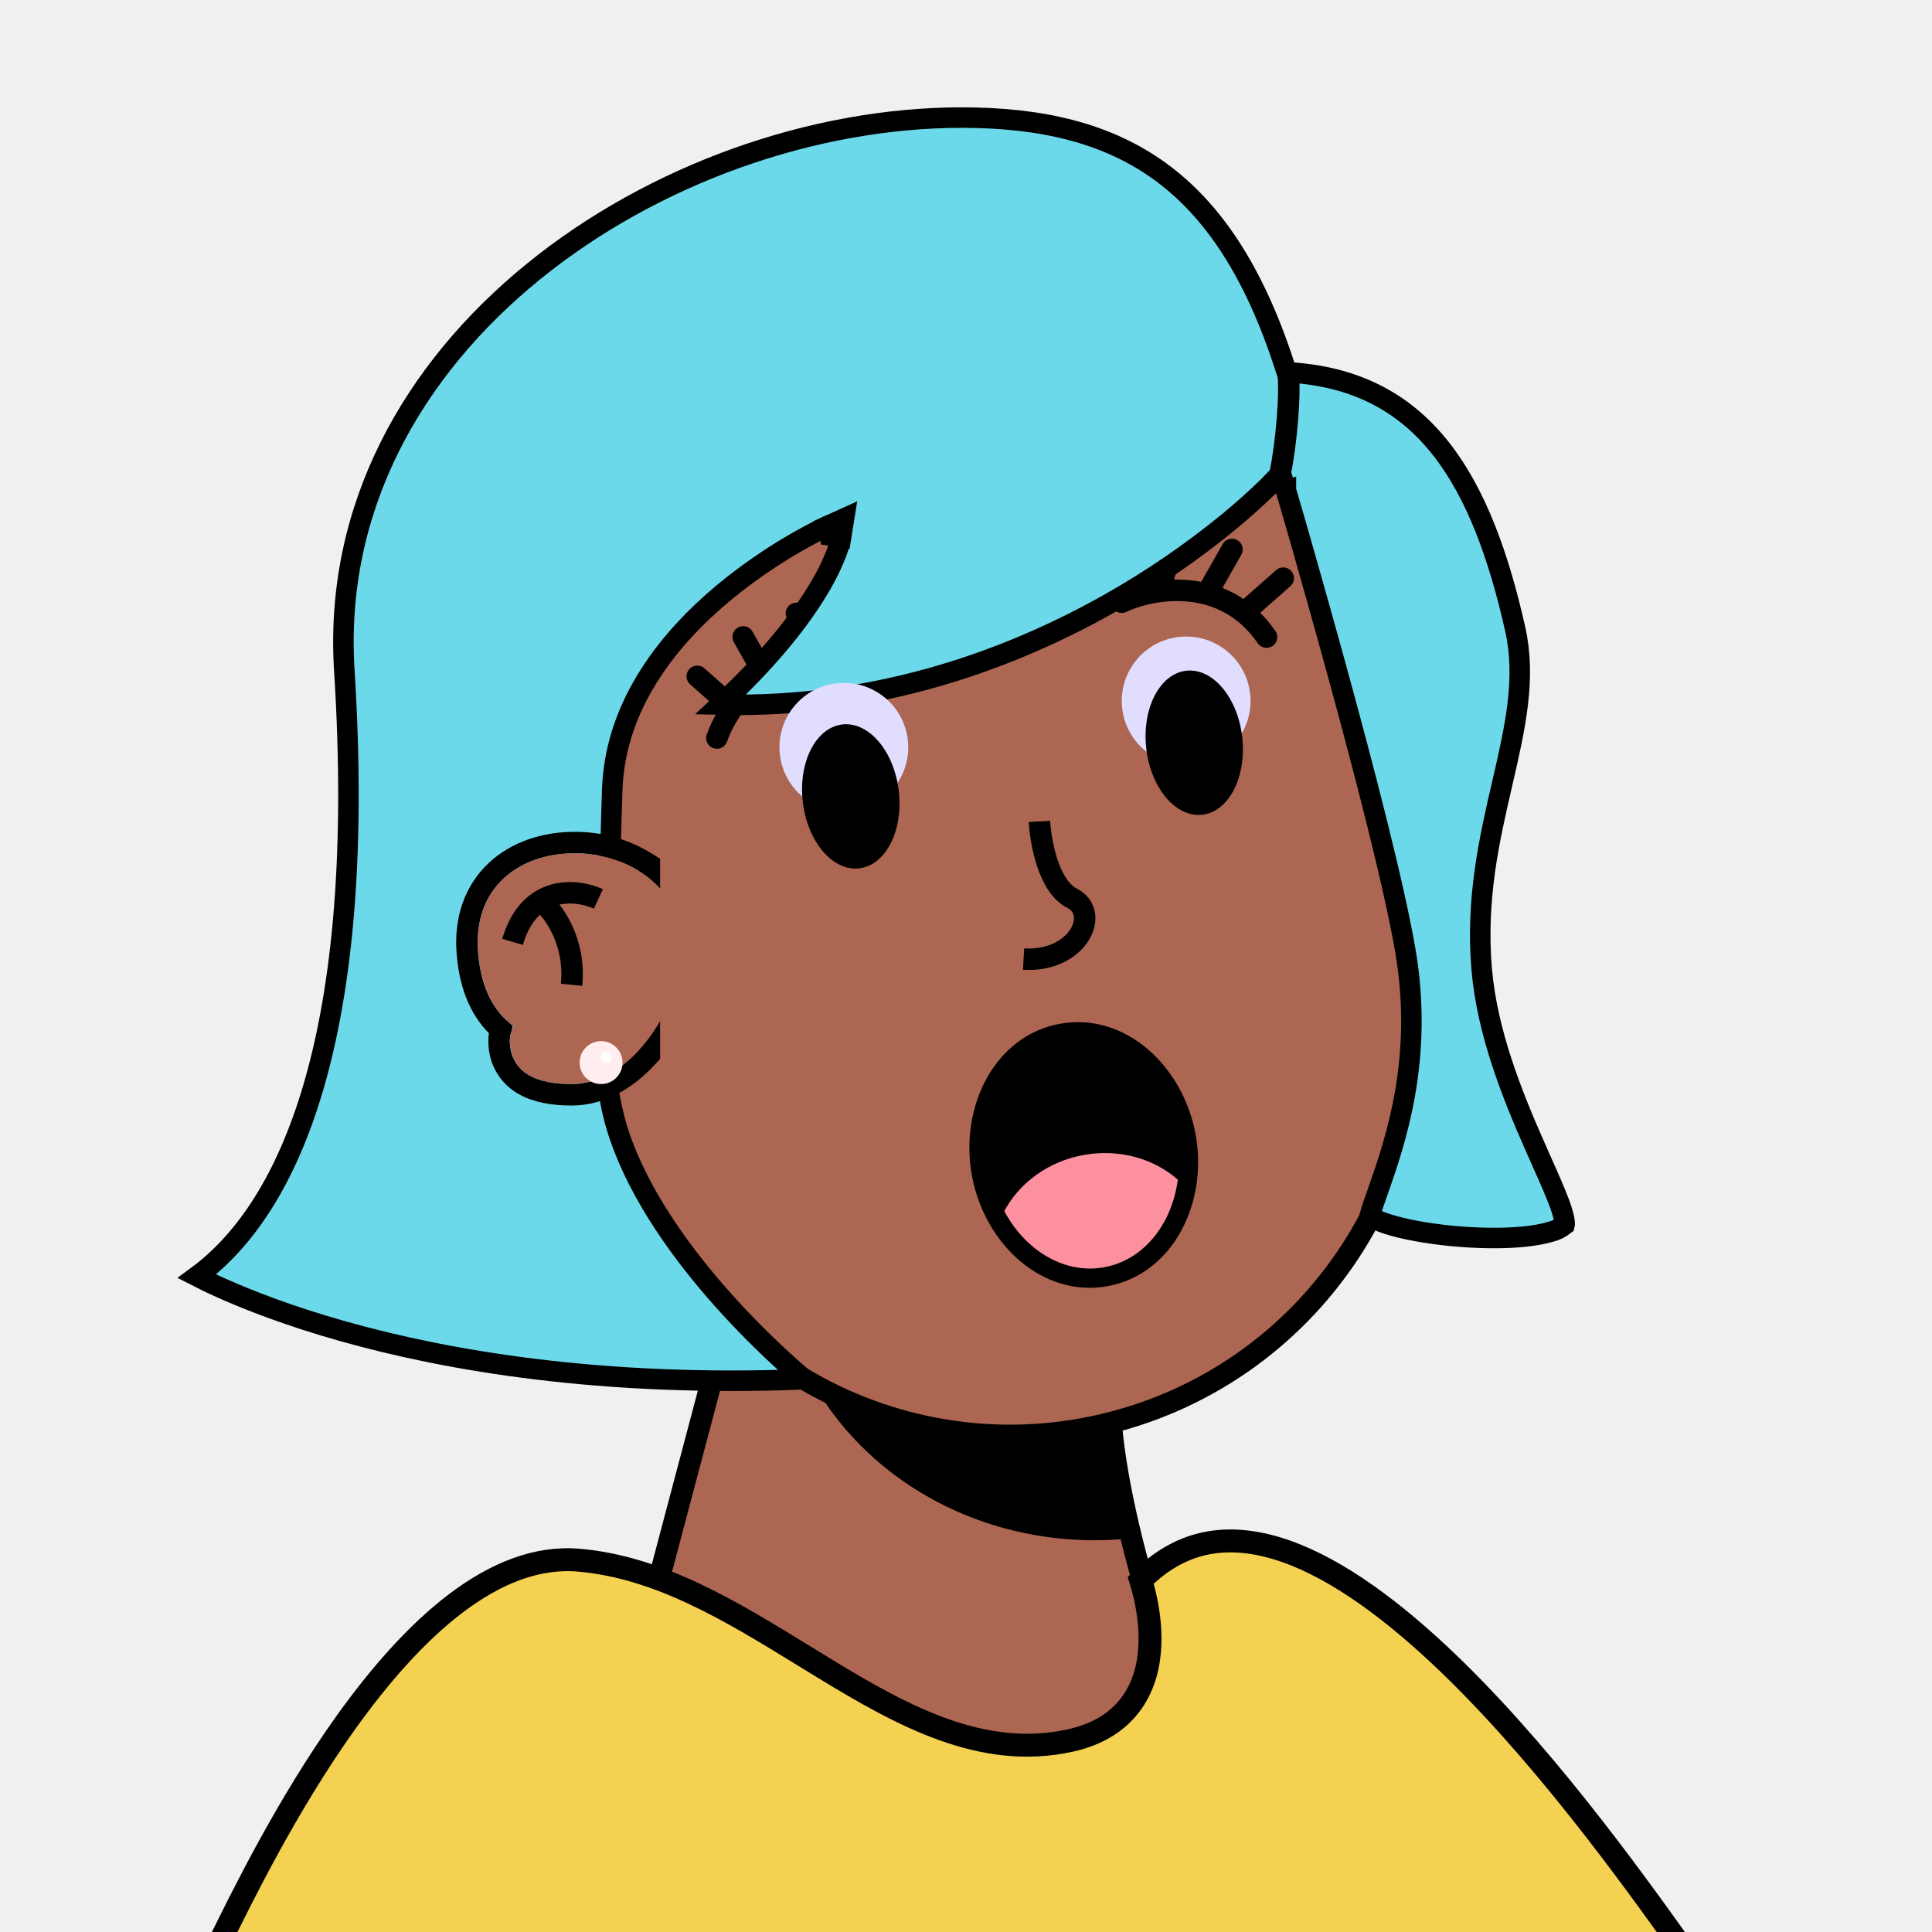
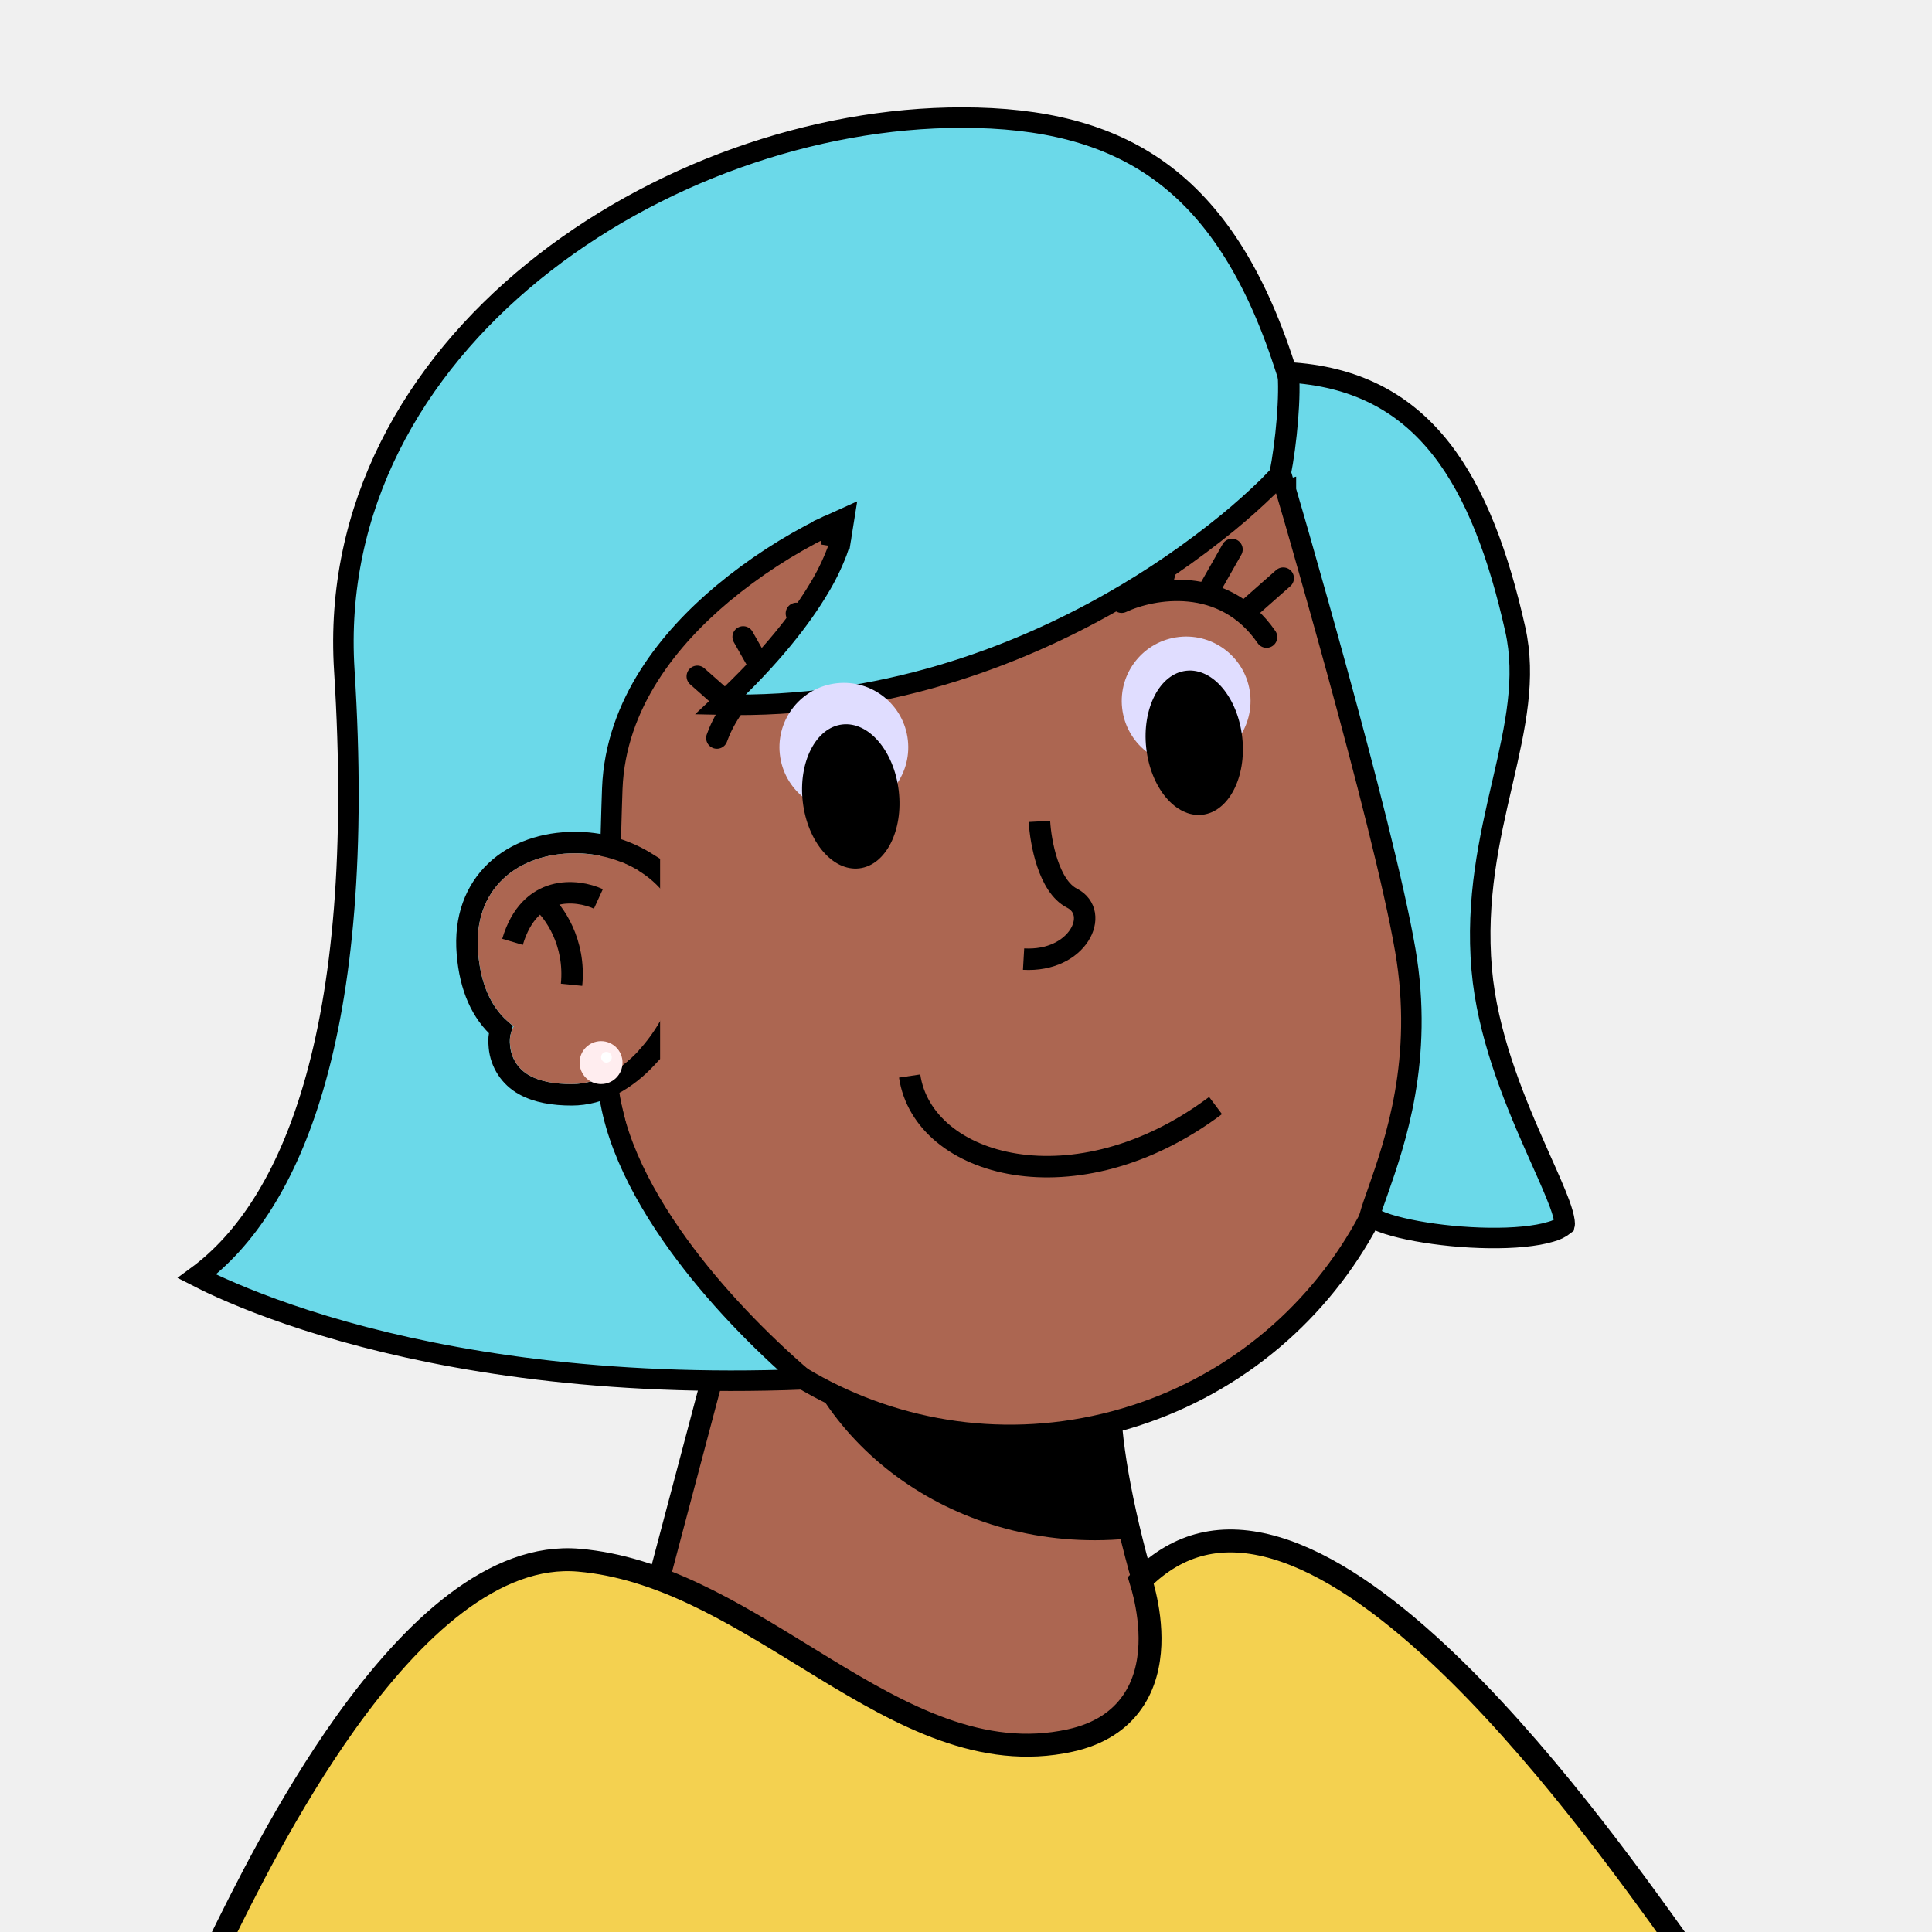
<svg xmlns="http://www.w3.org/2000/svg" viewBox="0 0 360 360" fill="none" shape-rendering="auto">
  <mask id="viewboxMask">
    <rect width="360" height="360" rx="0" ry="0" x="0" y="0" fill="#fff" />
  </mask>
  <g mask="url(#viewboxMask)">
    <g transform="translate(80 23)">
      <path d="M154 319.5c-14.4-20-25.67-58.67-27-78L58.5 212 30 319.5h124Z" fill="#ac6651" stroke="#000" stroke-width="4" />
      <path d="M130.37 263.69c-2.1.2-4.22.31-6.37.31-30.78 0-56.05-21.57-58.76-49.1L127 241.5c.38 5.48 1.55 13.32 3.37 22.19Z" fill="#000" style="mix-blend-mode:multiply" />
      <path d="M181.94 151.37v.01l.1.4.14.65A75.72 75.72 0 0 1 34.93 187.7l-.2-.74L18 117.13l-.06-.29A75.72 75.72 0 0 1 165.2 81.55l.05.21.02.08.05.2.05.2v.01l16.4 68.44.08.34.08.34Z" fill="#ac6651" stroke="#000" stroke-width="4" />
      <g transform="translate(34 102.3)" />
    </g>
    <g transform="translate(170 183)">
-       <path d="M36.37 56.66c12.1-2.2 18.75-15.38 16.42-28.23C50.47 15.6 39.63 5.57 27.52 7.76 15.4 9.95 8.77 23.13 11.09 35.98c2.33 12.85 13.17 22.87 25.28 20.68Z" fill="#000000" />
-       <path d="M17.14 42.66c2.78-5.21 8.14-9.25 14.8-10.45 6.66-1.2 13.1.7 17.53 4.6-1.09 8.3-6.37 15-13.74 16.33-7.37 1.33-14.67-3.1-18.6-10.47Z" fill="#FC909F" />
+       <path d="M-.5 17.5c2.5 17 31 25 57 5.5" stroke="#000000" stroke-width="4" />
    </g>
    <g transform="translate(110 102)">
      <path d="M99 10.21c5.67-2.66 19-5.1 27 6.5M23.58 35.52c2.07-5.9 9.68-17.12 23.56-14.7M26.07 29.46l-6.14-5.43M122.96 11.16l6.15-5.43M32.52 23.81l-4.04-7.13M115.51 7.51l4.05-7.13M40.6 20.2l-2.2-7.9M106.44 6.9l2.2-7.9" stroke="#000000" stroke-width="4" stroke-linecap="round" />
    </g>
    <g transform="translate(49 11)">
      <g stroke="#000">
        <path d="m105.84 88.82 1.88.3v.08l-.04.16-.12.52c-.12.45-.3 1.09-.6 1.9a41.7 41.7 0 0 1-3.4 6.92c-3.17 5.32-8.7 12.66-18.31 21.6 29.97.74 55-8.92 72.82-19.04a156.35 156.35 0 0 0 21.71-14.87 118.43 118.43 0 0 0 7.5-6.7l.1-.1.01-.01 2.29-2.38.93 3.16-1.84.54 1.84-.54v.05l.05.13.15.52a817.06 817.06 0 0 1 2.69 9.28c1.75 6.14 4.14 14.58 6.66 23.77 5.03 18.35 10.6 39.81 12.7 51.97 3.49 20.32-1.91 35.74-5.1 44.87-.63 1.77-1.17 3.3-1.54 4.6.06.04.12.1.22.16.6.42 1.65.91 3.18 1.4 3.02.96 7.32 1.74 11.92 2.19 4.6.44 9.38.53 13.34.14 1.98-.2 3.7-.5 5.08-.92a6.85 6.85 0 0 0 2.58-1.27c.02-.08.03-.29-.02-.68-.1-.78-.4-1.87-.93-3.32-.8-2.15-1.97-4.8-3.35-7.88l-1.46-3.3c-3.93-8.94-8.65-20.56-9.68-32.4-1.15-13.16 1.45-24.42 3.79-34.54l.11-.48c2.39-10.34 4.38-19.32 2.34-28.42-3.1-13.8-7.32-25.3-13.8-33.57-6.42-8.17-15.13-13.27-27.5-14.21l-1.28-.1-.4-1.22c-5.7-17.57-13.38-29.05-23.18-36.17-9.8-7.12-21.96-10.05-36.94-10.05-27.7 0-57.5 10.52-79.88 28.72-22.35 18.18-37.14 43.9-35.2 74.33 2.13 33.6-.3 59.06-5.8 77.72-5 17-12.59 28.46-21.68 35.14 1.19.61 2.78 1.39 4.77 2.27 5.02 2.24 12.59 5.2 22.67 8.03 19.34 5.43 47.95 10.38 85.71 8.89-8.32-7.15-16.72-15.83-23.37-25-7.63-10.53-13.14-21.94-13.3-32.58-.19-12.62.67-45.67.93-52.5.62-15.9 10.82-28.15 20.54-36.3a96.6 96.6 0 0 1 18.96-12.34l.2-.1.13-.06.1-.05h.02v-.01l.8 1.74Zm0 0 1.88.3.56-3.5-3.23 1.46.79 1.74Zm100.23 126.57.03.04-.03-.04Z" fill="#6bd9e9" stroke-width="3.82" />
        <path d="M191 58c.5 4.5-.3 13.5-1.5 19.5" stroke-width="4" />
      </g>
    </g>
    <g transform="translate(142 119)">
      <circle cx="15.24" cy="20.24" r="12" transform="rotate(-6.28 15.24 20.24)" fill="#e0ddff" />
      <ellipse cx="16.53" cy="29.4" rx="9" ry="13.5" transform="rotate(-6.78 16.53 29.4)" fill="#000000" />
      <circle cx="79.02" cy="11.61" r="12" transform="rotate(-6.28 79.02 11.61)" fill="#e0ddff" />
      <ellipse cx="80.53" cy="19.4" rx="9" ry="13.5" transform="rotate(-6.28 80.53 19.4)" fill="#000000" />
      <g transform="translate(-40 -8)" />
    </g>
    <g transform="rotate(-8 1149.44 -1186.92)">
      <path d="M16.5 7c-.33 3.83 0 12.2 4 15 5 3.5-.5 12-10.5 10" stroke="#000" stroke-width="4" />
    </g>
    <g transform="translate(84 154)">
      <path d="M37 8.25V7.13l-.95-.59A24.91 24.91 0 0 0 23.08 3C17.44 3 12.16 4.75 8.4 8.3c-3.8 3.58-5.86 8.83-5.31 15.37.52 6.37 2.66 11.06 6.2 14.17-.29 1-.37 2.08-.24 3.21a8.98 8.98 0 0 0 4.6 7.08C16.09 49.5 19.2 50 22.52 50c5.48 0 10.29-2.95 13.95-6.89l.53-.57V8.25Z" stroke="#000" stroke-width="4" />
      <path d="M42.97 23.98c.07-.65.1-1.3.1-1.98 0-10.22-9.5-17-20-17C12.6 5 4.09 11.5 5.09 23.5c.56 6.68 2.95 11.07 6.65 13.72a5.7 5.7 0 0 0-.68 3.6C11.68 46.1 16.19 48 22.52 48c11.1 0 19.9-14.05 20.45-24.02Z" fill="#ac6651" />
      <path d="M27.5 13.5c-4-1.83-12.8-2.8-16 8" stroke="#000" stroke-width="4" />
      <path d="M17 14c2.17 1.83 6.3 7.5 5.5 15.5" stroke="#000" stroke-width="4" />
      <g transform="translate(3 42)">
        <circle cx="25" cy="2" r="4" fill="#ffedef" />
        <circle cx="26" cy="1" r="1" fill="#fff" />
      </g>
    </g>
    <g transform="translate(53 272)">
      <path d="M260.37 90.86H-12.54l.1-.2C-7.89 81.38.5 64.31 11.4 49.03c6.2-8.67 13.13-16.65 20.54-22.27 7.41-5.61 15.12-8.73 22.95-8.04 15.06 1.31 28.46 9.56 41.93 17.83l3.83 2.35c14.48 8.82 29.35 17.02 45.72 13.43 5.53-1.2 9.26-3.8 11.6-7.16 2.32-3.3 3.15-7.15 3.3-10.66.14-3.52-.4-6.85-.96-9.26a39.89 39.89 0 0 0-.75-2.78c3.63-3.64 7.47-5.77 11.43-6.73 4.3-1.03 8.89-.73 13.72.7 9.73 2.87 20.14 10.25 30.3 19.73 18.61 17.37 35.69 41.14 45.36 54.68Z" fill="#f4d150" stroke="#000" stroke-width="4.27" />
    </g>
  </g>
</svg>
